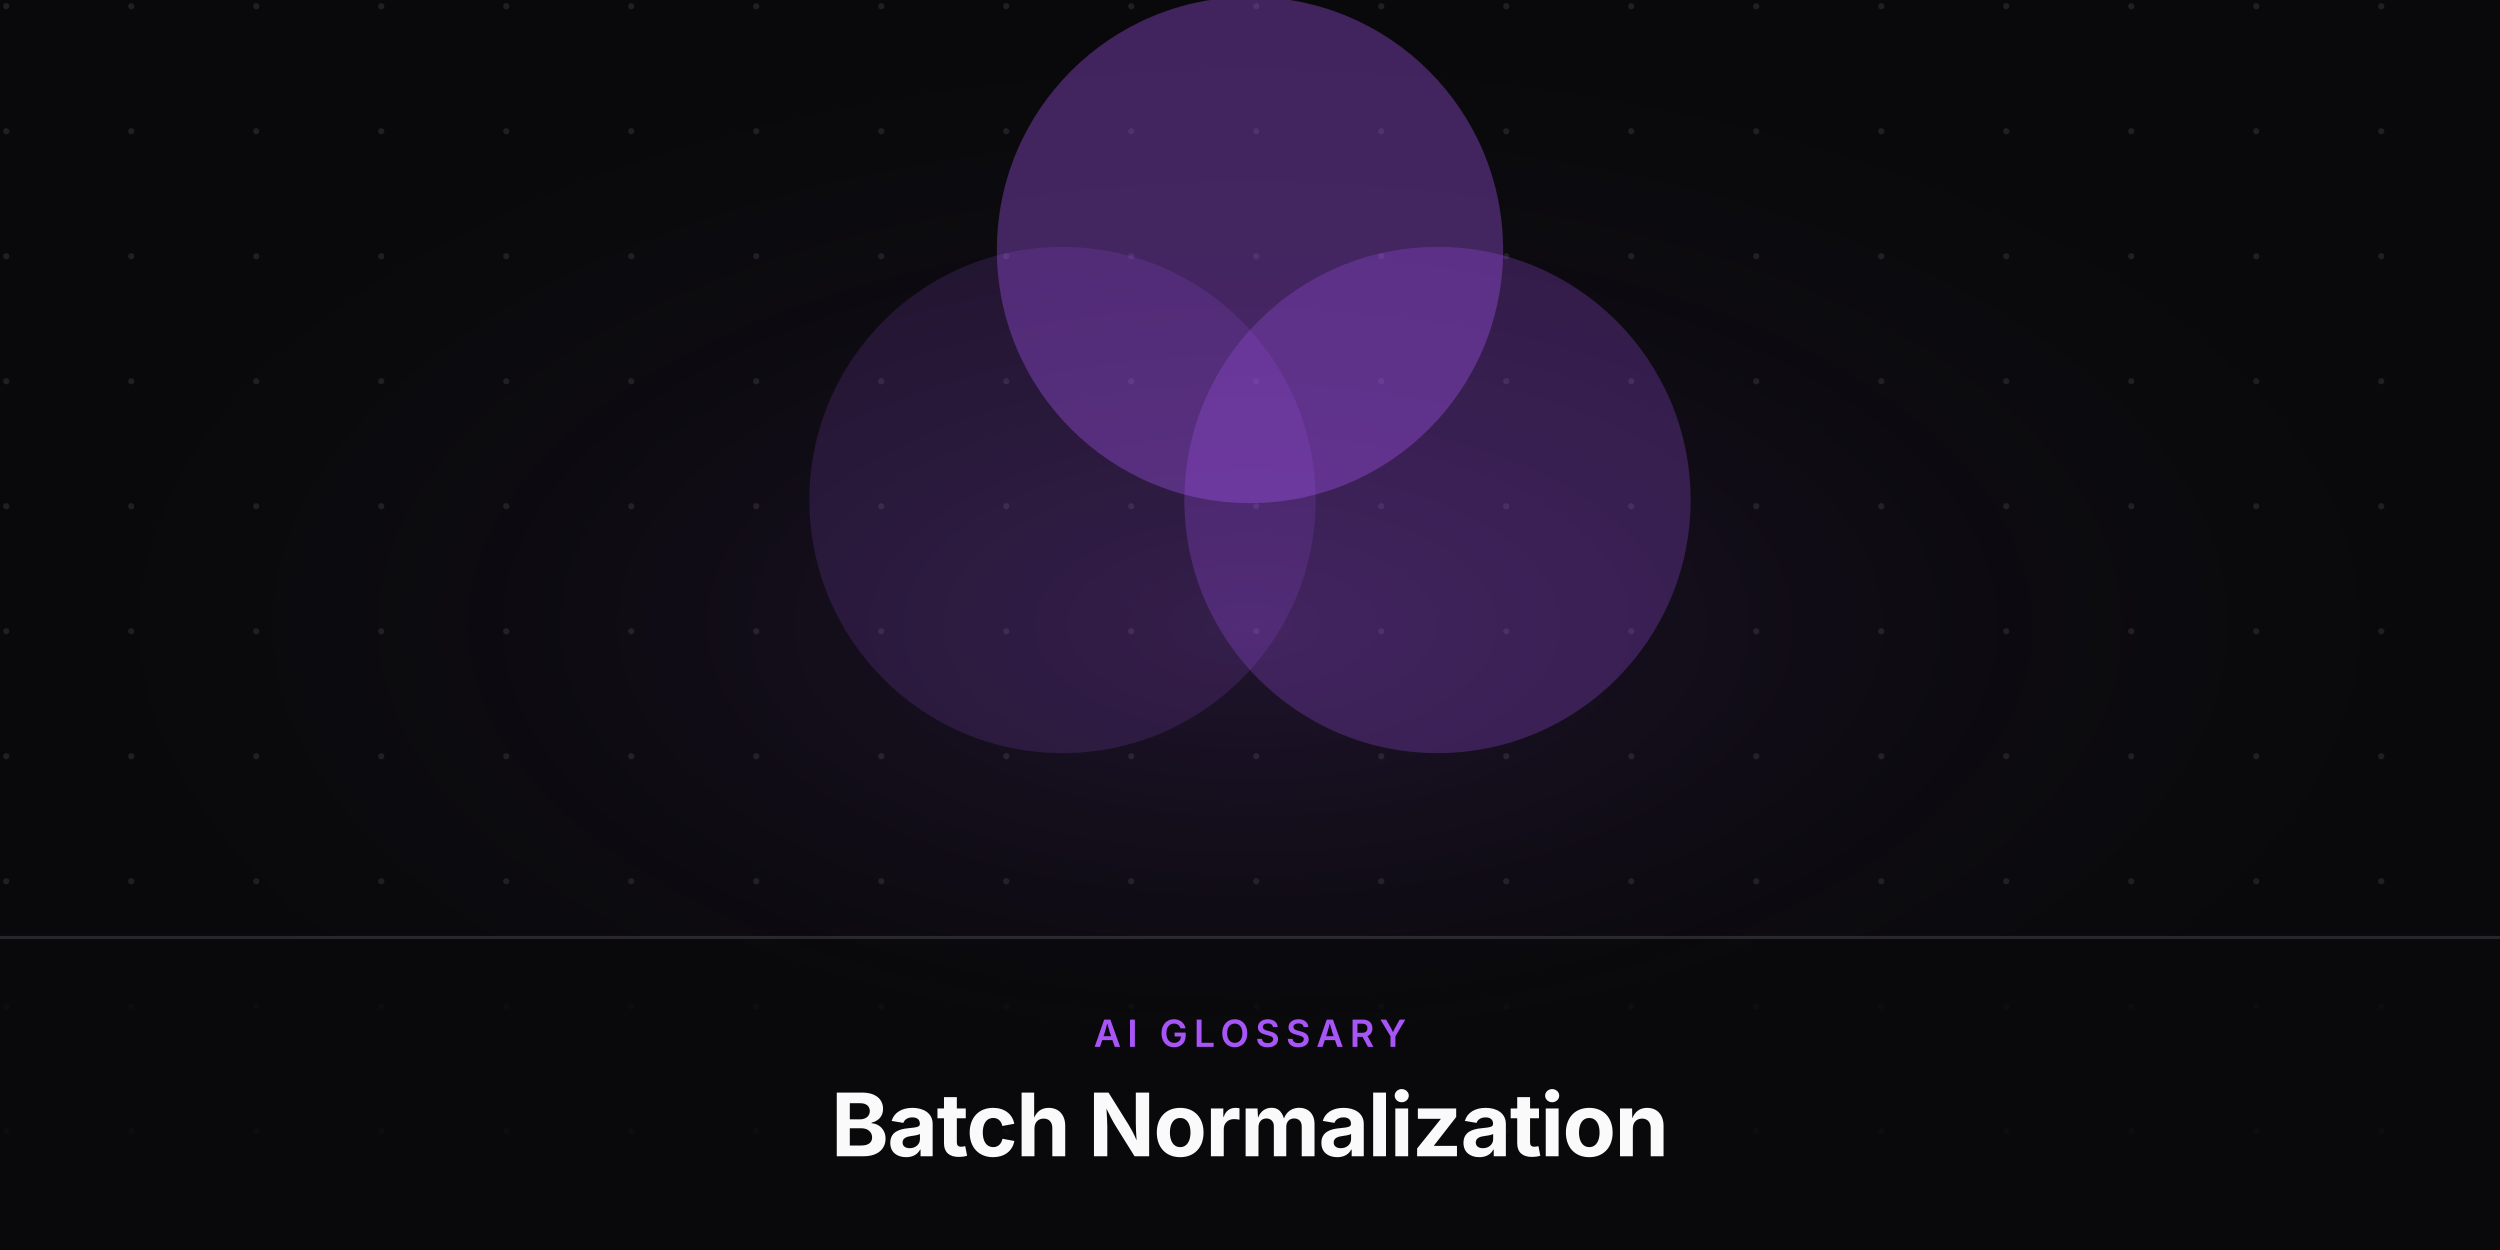
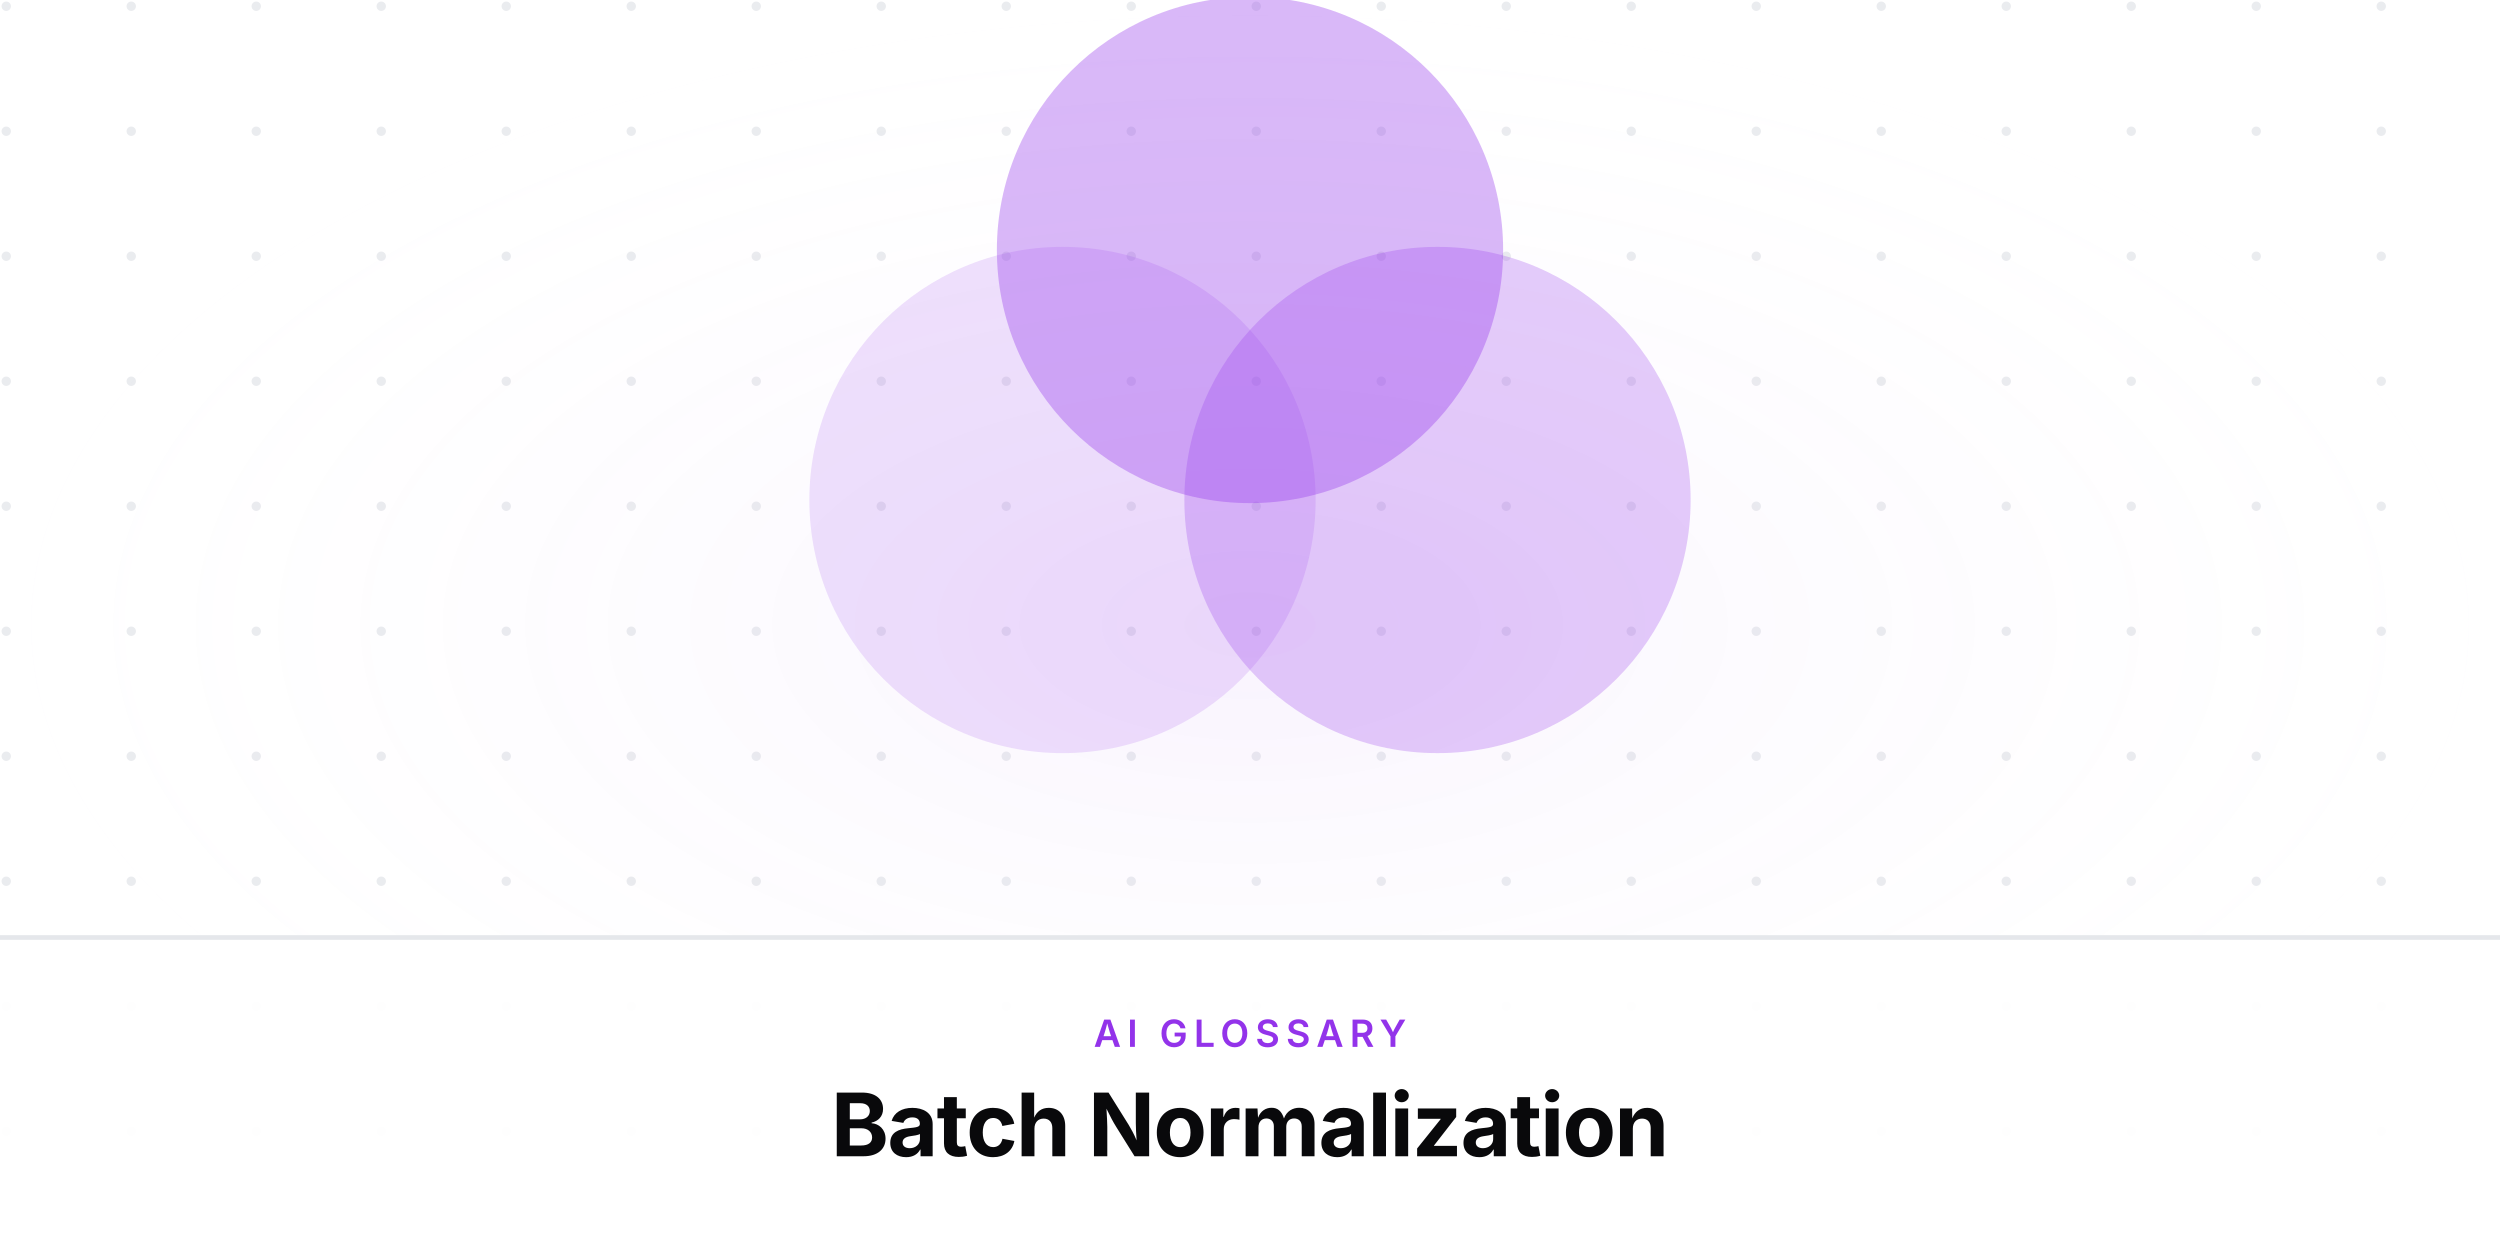
<svg xmlns="http://www.w3.org/2000/svg" viewBox="0 0 800 400" width="800" height="400">
  <defs>
    <radialGradient id="glow" cx="50%" cy="50%" r="50%">
-       <stop offset="0%" stop-color="rgba(168,85,247,0.15)" />
-       <stop offset="100%" stop-color="#09090b" stop-opacity="0" />
+       <stop offset="0%" stop-color="rgba(147,51,234,0.06)" />
+       <stop offset="100%" stop-color="#ffffff" stop-opacity="0" />
    </radialGradient>
    <pattern id="grid" width="40" height="40" patternUnits="userSpaceOnUse">
-       <circle cx="2" cy="2" r="1" fill="#a1a1aa" opacity="0.15" />
+       <circle cx="2" cy="2" r="1.5" fill="#e5e7eb" opacity="0.8" />
    </pattern>
  </defs>
-   <rect width="800" height="400" fill="#09090b" />
+   <rect width="800" height="400" fill="#ffffff" />
  <rect width="800" height="400" fill="url(#grid)" />
  <rect x="0" y="0" width="800" height="400" fill="url(#glow)" />
  <g transform="translate(0, -20)">
-     <circle cx="340" cy="180" r="80" fill="#a855f7" opacity="0.15" stroke="#a855f7" stroke-width="2" />
-     <circle cx="460" cy="180" r="80" fill="#a855f7" opacity="0.25" stroke="#a855f7" stroke-width="2" />
-     <circle cx="400" cy="100" r="80" fill="#a855f7" opacity="0.35" stroke="#a855f7" stroke-width="2" />
+     <circle cx="340" cy="180" r="80" fill="#9333ea" opacity="0.15" stroke="#9333ea" stroke-width="2" />
+     <circle cx="460" cy="180" r="80" fill="#9333ea" opacity="0.25" stroke="#9333ea" stroke-width="2" />
+     <circle cx="400" cy="100" r="80" fill="#9333ea" opacity="0.35" stroke="#9333ea" stroke-width="2" />
  </g>
-   <rect x="0" y="300" width="800" height="100" fill="#09090b" opacity="0.8" />
-   <line x1="0" y1="300" x2="800" y2="300" stroke="#a1a1aa" stroke-opacity="0.2" stroke-width="1" />
-   <text x="400" y="335" font-family="'Inter',sans-serif" font-weight="600" font-size="12" fill="#a855f7" text-anchor="middle" letter-spacing="2" text-transform="uppercase">AI GLOSSARY</text>
-   <text x="400" y="370" font-family="'Inter',sans-serif" font-weight="700" font-size="28" fill="#fafafa" text-anchor="middle" letter-spacing="-0.5">Batch Normalization</text>
+   <rect x="0" y="300" width="800" height="100" fill="#ffffff" opacity="0.95" />
+   <line x1="0" y1="300" x2="800" y2="300" stroke="#e5e7eb" stroke-opacity="1" stroke-width="1.5" />
+   <text x="400" y="335" font-family="'Inter',sans-serif" font-weight="600" font-size="12" fill="#9333ea" text-anchor="middle" letter-spacing="2" text-transform="uppercase">AI GLOSSARY</text>
+   <text x="400" y="370" font-family="'Inter',sans-serif" font-weight="700" font-size="28" fill="#09090b" text-anchor="middle" letter-spacing="-0.5">Batch Normalization</text>
</svg>
